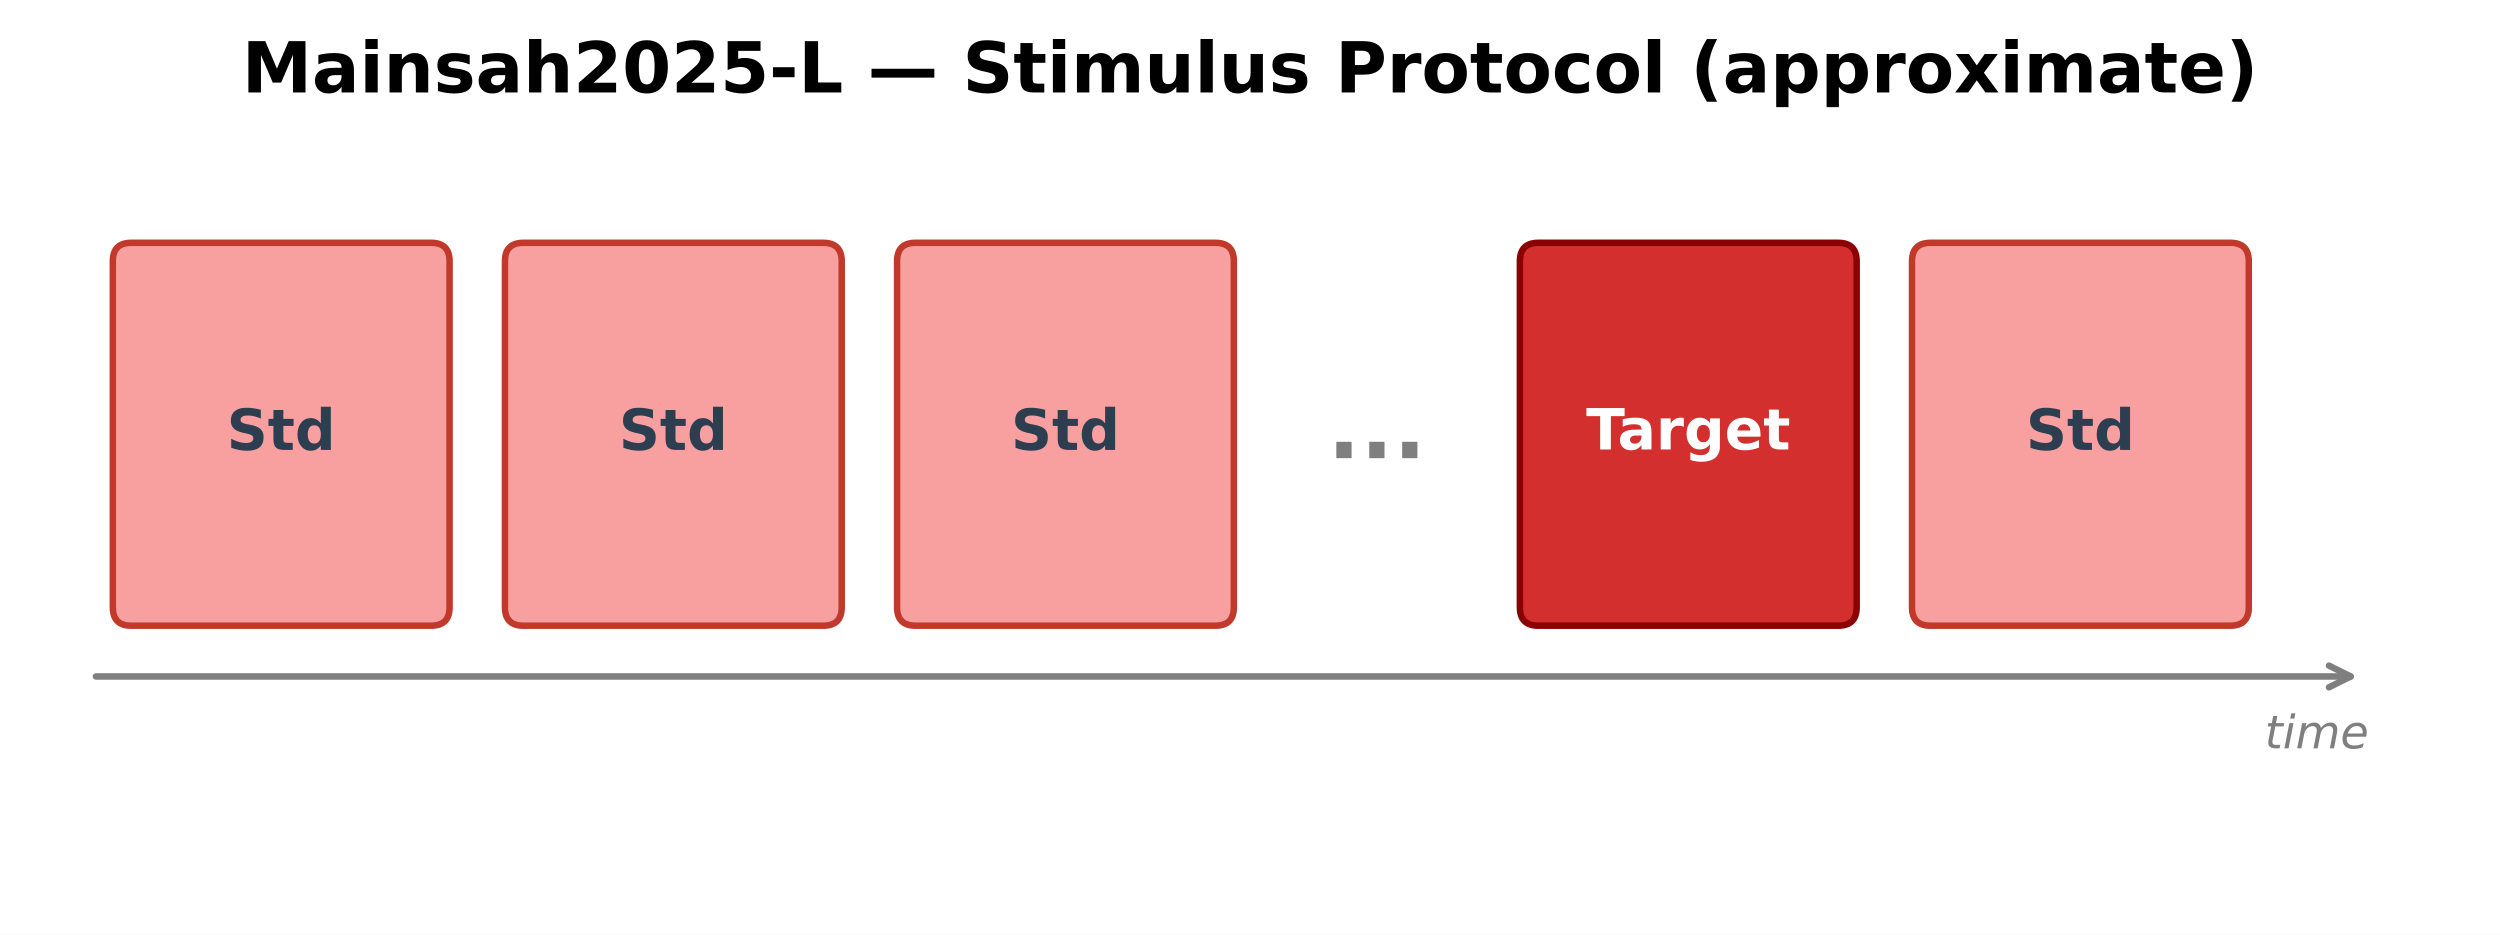
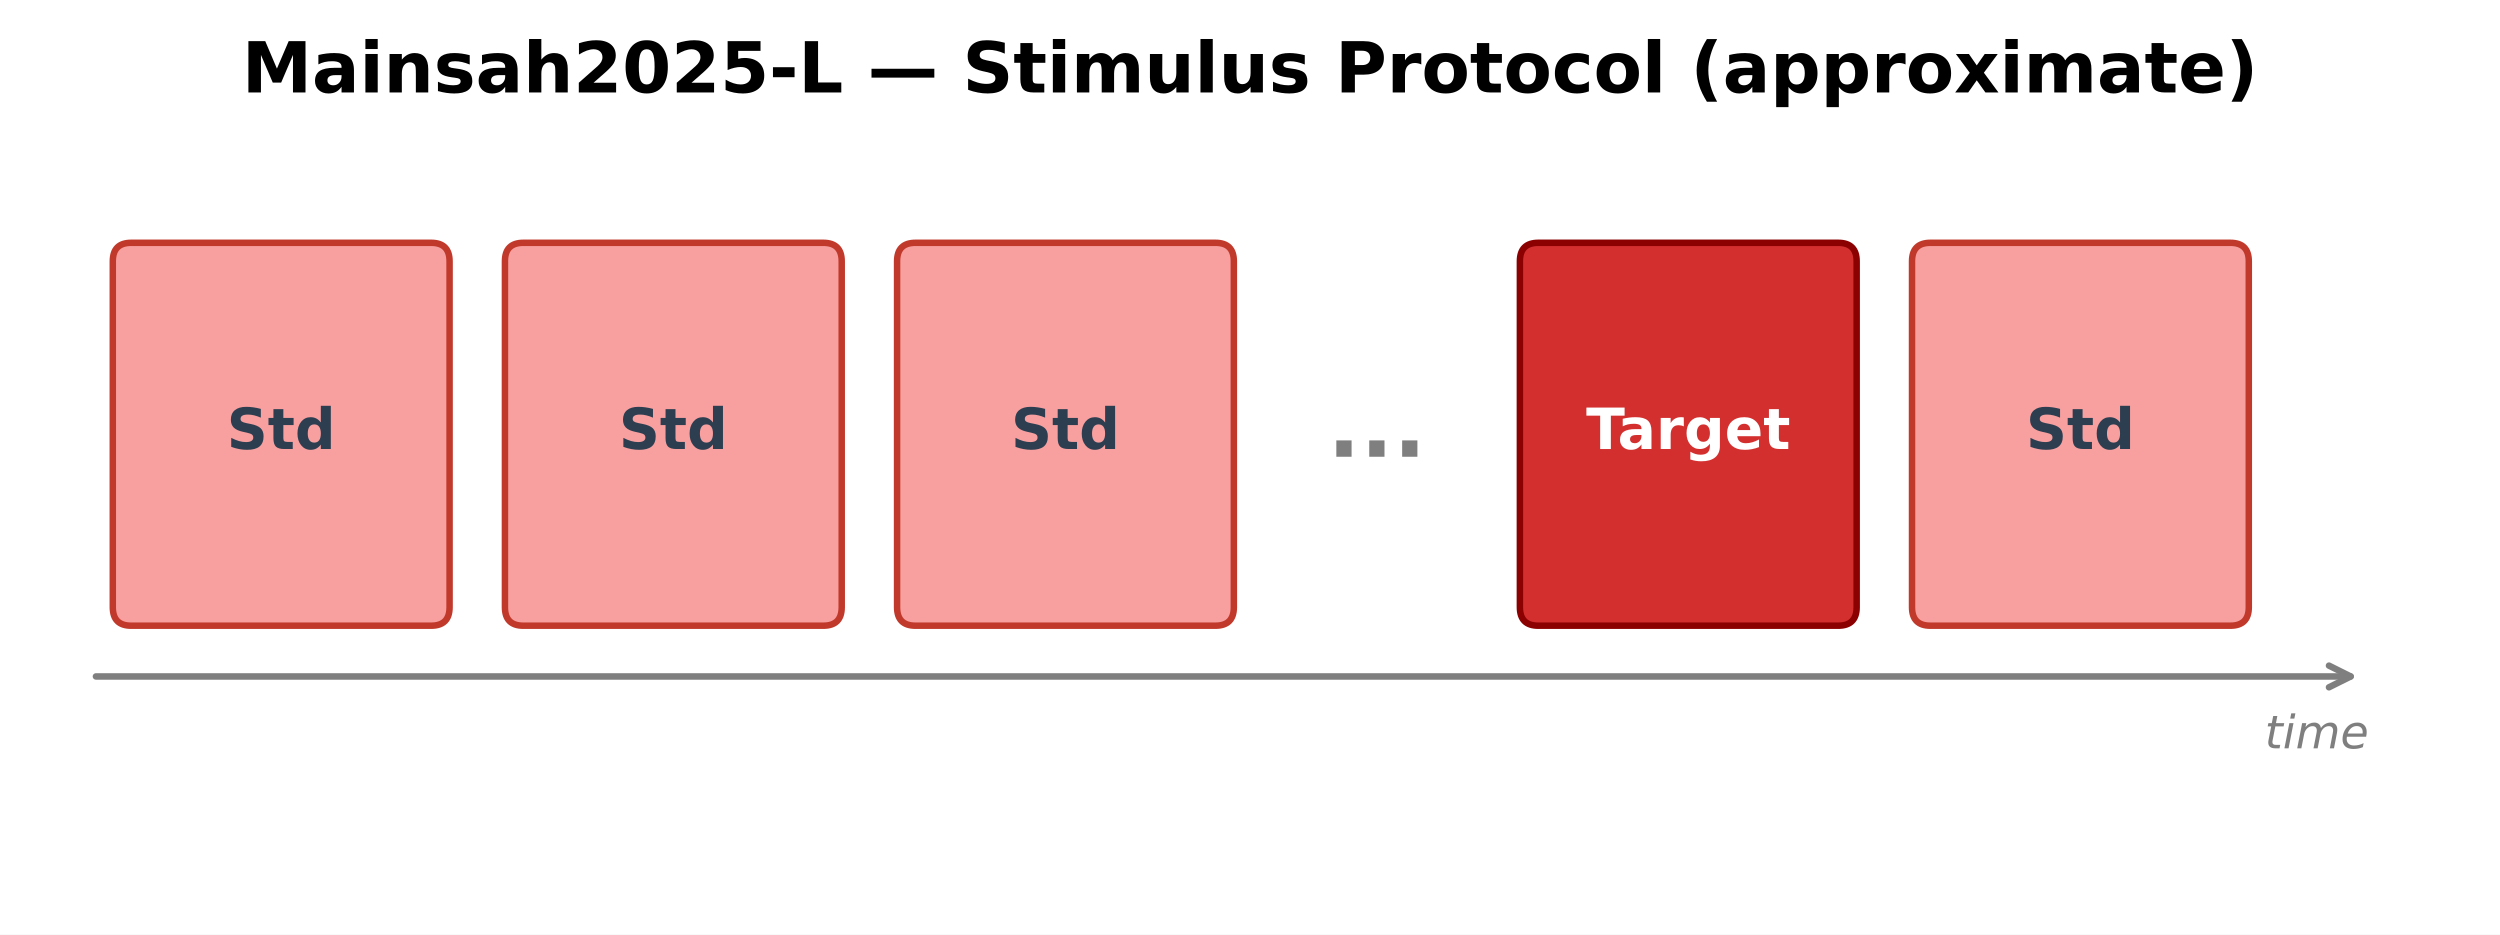
<svg xmlns="http://www.w3.org/2000/svg" xmlns:xlink="http://www.w3.org/1999/xlink" width="461.7pt" height="172.598pt" viewBox="0 0 461.7 172.598" version="1.1">
  <defs>
    <style type="text/css">*{stroke-linejoin: round; stroke-linecap: butt}</style>
  </defs>
  <g id="figure_1">
    <g id="patch_1">
      <path d="M 0 172.598  L 461.7 172.598  L 461.7 0  L 0 0  z " style="fill: #ffffff" />
    </g>
    <g id="axes_1">
      <g id="patch_2">
-         <path d="M 24.24 115.556  L 79.62 115.556  Q 83.028 115.556 83.028 112.148  L 83.028 48.248  Q 83.028 44.84 79.62 44.84  L 24.24 44.84  Q 20.832 44.84 20.832 48.248  L 20.832 112.148  Q 20.832 115.556 24.24 115.556  z " clip-path="url(#pb9b006c84f)" style="fill: #f8a0a0; stroke: #c0392b; stroke-width: 1.2" />
+         <path d="M 24.24 115.556  L 79.62 115.556  Q 83.028 115.556 83.028 112.148  L 83.028 48.248  Q 83.028 44.84 79.62 44.84  L 24.24 44.84  Q 20.832 44.84 20.832 48.248  L 20.832 112.148  Q 20.832 115.556 24.24 115.556  z " clip-path="url(#p454e7ceb77)" style="fill: #f8a0a0; stroke: #c0392b; stroke-width: 1.2" />
      </g>
      <g id="patch_3">
-         <path d="M 96.66 115.556  L 152.04 115.556  Q 155.448 115.556 155.448 112.148  L 155.448 48.248  Q 155.448 44.84 152.04 44.84  L 96.66 44.84  Q 93.252 44.84 93.252 48.248  L 93.252 112.148  Q 93.252 115.556 96.66 115.556  z " clip-path="url(#pb9b006c84f)" style="fill: #f8a0a0; stroke: #c0392b; stroke-width: 1.2" />
+         <path d="M 96.66 115.556  L 152.04 115.556  Q 155.448 115.556 155.448 112.148  L 155.448 48.248  Q 155.448 44.84 152.04 44.84  L 96.66 44.84  Q 93.252 44.84 93.252 48.248  L 93.252 112.148  Q 93.252 115.556 96.66 115.556  z " clip-path="url(#p454e7ceb77)" style="fill: #f8a0a0; stroke: #c0392b; stroke-width: 1.2" />
      </g>
      <g id="patch_4">
-         <path d="M 169.08 115.556  L 224.46 115.556  Q 227.868 115.556 227.868 112.148  L 227.868 48.248  Q 227.868 44.84 224.46 44.84  L 169.08 44.84  Q 165.672 44.84 165.672 48.248  L 165.672 112.148  Q 165.672 115.556 169.08 115.556  z " clip-path="url(#pb9b006c84f)" style="fill: #f8a0a0; stroke: #c0392b; stroke-width: 1.2" />
+         <path d="M 169.08 115.556  L 224.46 115.556  Q 227.868 115.556 227.868 112.148  L 227.868 48.248  Q 227.868 44.84 224.46 44.84  L 169.08 44.84  Q 165.672 44.84 165.672 48.248  L 165.672 112.148  Q 165.672 115.556 169.08 115.556  z " clip-path="url(#p454e7ceb77)" style="fill: #f8a0a0; stroke: #c0392b; stroke-width: 1.2" />
      </g>
      <g id="patch_5">
-         <path d="M 284.1 115.556  L 339.48 115.556  Q 342.888 115.556 342.888 112.148  L 342.888 48.248  Q 342.888 44.84 339.48 44.84  L 284.1 44.84  Q 280.692 44.84 280.692 48.248  L 280.692 112.148  Q 280.692 115.556 284.1 115.556  z " clip-path="url(#pb9b006c84f)" style="fill: #d32f2f; stroke: #8b0000; stroke-width: 1.2" />
+         <path d="M 284.1 115.556  L 339.48 115.556  Q 342.888 115.556 342.888 112.148  L 342.888 48.248  Q 342.888 44.84 339.48 44.84  L 284.1 44.84  Q 280.692 44.84 280.692 48.248  L 280.692 112.148  Q 280.692 115.556 284.1 115.556  z " clip-path="url(#p454e7ceb77)" style="fill: #d32f2f; stroke: #8b0000; stroke-width: 1.2" />
      </g>
      <g id="patch_6">
-         <path d="M 356.52 115.556  L 411.9 115.556  Q 415.308 115.556 415.308 112.148  L 415.308 48.248  Q 415.308 44.84 411.9 44.84  L 356.52 44.84  Q 353.112 44.84 353.112 48.248  L 353.112 112.148  Q 353.112 115.556 356.52 115.556  z " clip-path="url(#pb9b006c84f)" style="fill: #f8a0a0; stroke: #c0392b; stroke-width: 1.2" />
+         <path d="M 356.52 115.556  L 411.9 115.556  Q 415.308 115.556 415.308 112.148  L 415.308 48.248  Q 415.308 44.84 411.9 44.84  L 356.52 44.84  Q 353.112 44.84 353.112 48.248  L 353.112 112.148  Q 353.112 115.556 356.52 115.556  z " clip-path="url(#p454e7ceb77)" style="fill: #f8a0a0; stroke: #c0392b; stroke-width: 1.2" />
      </g>
      <g id="text_1">
-         <g clip-path="url(#pb9b006c84f)">
-           <g style="fill: #2c3e50" transform="translate(41.88199 83.09531) scale(0.105 -0.105)">
+         <g clip-path="url(#p454e7ceb77)">
+           <g style="fill: #2c3e50" transform="translate(41.88199 82.92592) scale(0.105 -0.105)">
            <defs>
-               <path id="DejaVuSans-Bold-53" d="M 3834 4519  L 3834 3531  Q 3450 3703 3084 3790  Q 2719 3878 2394 3878  Q 1963 3878 1756 3759  Q 1550 3641 1550 3391  Q 1550 3203 1689 3098  Q 1828 2994 2194 2919  L 2706 2816  Q 3484 2659 3812 2340  Q 4141 2022 4141 1434  Q 4141 663 3683 286  Q 3225 -91 2284 -91  Q 1841 -91 1394 -6  Q 947 78 500 244  L 500 1259  Q 947 1022 1364 901  Q 1781 781 2169 781  Q 2563 781 2772 912  Q 2981 1044 2981 1288  Q 2981 1506 2839 1625  Q 2697 1744 2272 1838  L 1806 1941  Q 1106 2091 782 2419  Q 459 2747 459 3303  Q 459 4000 909 4375  Q 1359 4750 2203 4750  Q 2588 4750 2994 4692  Q 3400 4634 3834 4519  z " transform="scale(0.015625)" />
-               <path id="DejaVuSans-Bold-74" d="M 1759 4494  L 1759 3500  L 2913 3500  L 2913 2700  L 1759 2700  L 1759 1216  Q 1759 972 1856 886  Q 1953 800 2241 800  L 2816 800  L 2816 0  L 1856 0  Q 1194 0 917 276  Q 641 553 641 1216  L 641 2700  L 84 2700  L 84 3500  L 641 3500  L 641 4494  L 1759 4494  z " transform="scale(0.015625)" />
-               <path id="DejaVuSans-Bold-64" d="M 2919 2988  L 2919 4863  L 4044 4863  L 4044 0  L 2919 0  L 2919 506  Q 2688 197 2409 53  Q 2131 -91 1766 -91  Q 1119 -91 703 423  Q 288 938 288 1747  Q 288 2556 703 3070  Q 1119 3584 1766 3584  Q 2128 3584 2408 3439  Q 2688 3294 2919 2988  z M 2181 722  Q 2541 722 2730 984  Q 2919 1247 2919 1747  Q 2919 2247 2730 2509  Q 2541 2772 2181 2772  Q 1825 2772 1636 2509  Q 1447 2247 1447 1747  Q 1447 1247 1636 984  Q 1825 722 2181 722  z " transform="scale(0.015625)" />
+               <path id="DejaVuSans-Bold-36" d="M 3834 4519  L 3834 3531  Q 3450 3703 3084 3790  Q 2719 3878 2394 3878  Q 1963 3878 1756 3759  Q 1550 3641 1550 3391  Q 1550 3203 1689 3098  Q 1828 2994 2194 2919  L 2706 2816  Q 3484 2659 3812 2340  Q 4141 2022 4141 1434  Q 4141 663 3683 286  Q 3225 -91 2284 -91  Q 1841 -91 1394 -6  Q 947 78 500 244  L 500 1259  Q 947 1022 1364 901  Q 1781 781 2169 781  Q 2563 781 2772 912  Q 2981 1044 2981 1288  Q 2981 1506 2839 1625  Q 2697 1744 2272 1838  L 1806 1941  Q 1106 2091 782 2419  Q 459 2747 459 3303  Q 459 4000 909 4375  Q 1359 4750 2203 4750  Q 2588 4750 2994 4692  Q 3400 4634 3834 4519  z " transform="scale(0.015625)" />
+               <path id="DejaVuSans-Bold-57" d="M 1759 4494  L 1759 3500  L 2913 3500  L 2913 2700  L 1759 2700  L 1759 1216  Q 1759 972 1856 886  Q 1953 800 2241 800  L 2816 800  L 2816 0  L 1856 0  Q 1194 0 917 276  Q 641 553 641 1216  L 641 2700  L 84 2700  L 84 3500  L 641 3500  L 641 4494  L 1759 4494  z " transform="scale(0.015625)" />
+               <path id="DejaVuSans-Bold-47" d="M 2919 2988  L 2919 4863  L 4044 4863  L 4044 0  L 2919 0  L 2919 506  Q 2688 197 2409 53  Q 2131 -91 1766 -91  Q 1119 -91 703 423  Q 288 938 288 1747  Q 288 2556 703 3070  Q 1119 3584 1766 3584  Q 2128 3584 2408 3439  Q 2688 3294 2919 2988  z M 2181 722  Q 2541 722 2730 984  Q 2919 1247 2919 1747  Q 2919 2247 2730 2509  Q 2541 2772 2181 2772  Q 1825 2772 1636 2509  Q 1447 2247 1447 1747  Q 1447 1247 1636 984  Q 1825 722 2181 722  z " transform="scale(0.015625)" />
            </defs>
-             <use xlink:href="#DejaVuSans-Bold-53" />
-             <use xlink:href="#DejaVuSans-Bold-74" transform="translate(72.02148 0)" />
-             <use xlink:href="#DejaVuSans-Bold-64" transform="translate(119.8242 0)" />
+             <use xlink:href="#DejaVuSans-Bold-36" />
+             <use xlink:href="#DejaVuSans-Bold-57" transform="translate(72.01562 0)" />
+             <use xlink:href="#DejaVuSans-Bold-47" transform="translate(119.8125 0)" />
          </g>
        </g>
      </g>
      <g id="text_2">
-         <g clip-path="url(#pb9b006c84f)">
-           <g style="fill: #2c3e50" transform="translate(114.302 83.09531) scale(0.105 -0.105)">
-             <use xlink:href="#DejaVuSans-Bold-53" />
-             <use xlink:href="#DejaVuSans-Bold-74" transform="translate(72.02148 0)" />
-             <use xlink:href="#DejaVuSans-Bold-64" transform="translate(119.8242 0)" />
+         <g clip-path="url(#p454e7ceb77)">
+           <g style="fill: #2c3e50" transform="translate(114.302 82.92592) scale(0.105 -0.105)">
+             <use xlink:href="#DejaVuSans-Bold-36" />
+             <use xlink:href="#DejaVuSans-Bold-57" transform="translate(72.01562 0)" />
+             <use xlink:href="#DejaVuSans-Bold-47" transform="translate(119.8125 0)" />
          </g>
        </g>
      </g>
      <g id="text_3">
-         <g clip-path="url(#pb9b006c84f)">
-           <g style="fill: #2c3e50" transform="translate(186.722 83.09531) scale(0.105 -0.105)">
-             <use xlink:href="#DejaVuSans-Bold-53" />
-             <use xlink:href="#DejaVuSans-Bold-74" transform="translate(72.02148 0)" />
-             <use xlink:href="#DejaVuSans-Bold-64" transform="translate(119.8242 0)" />
+         <g clip-path="url(#p454e7ceb77)">
+           <g style="fill: #2c3e50" transform="translate(186.722 82.92592) scale(0.105 -0.105)">
+             <use xlink:href="#DejaVuSans-Bold-36" />
+             <use xlink:href="#DejaVuSans-Bold-57" transform="translate(72.01562 0)" />
+             <use xlink:href="#DejaVuSans-Bold-47" transform="translate(119.8125 0)" />
          </g>
        </g>
      </g>
      <g id="text_4">
-         <g style="fill: #7f7f7f" transform="translate(245.1637 84.61297) scale(0.16 -0.16)">
+         <g style="fill: #7f7f7f" transform="translate(245.1637 84.35422) scale(0.16 -0.16)">
          <defs>
-             <path id="DejaVuSans-Bold-2e" d="M 653 1209  L 1778 1209  L 1778 0  L 653 0  L 653 1209  z " transform="scale(0.015625)" />
+             <path id="DejaVuSans-Bold-11" d="M 653 1209  L 1778 1209  L 1778 0  L 653 0  L 653 1209  z " transform="scale(0.015625)" />
          </defs>
-           <use xlink:href="#DejaVuSans-Bold-2e" />
-           <use xlink:href="#DejaVuSans-Bold-2e" transform="translate(37.98828 0)" />
-           <use xlink:href="#DejaVuSans-Bold-2e" transform="translate(75.97656 0)" />
+           <use xlink:href="#DejaVuSans-Bold-11" />
+           <use xlink:href="#DejaVuSans-Bold-11" transform="translate(37.98438 0)" />
+           <use xlink:href="#DejaVuSans-Bold-11" transform="translate(75.96875 0)" />
        </g>
      </g>
      <g id="text_5">
-         <g clip-path="url(#pb9b006c84f)">
-           <g style="fill: #ffffff" transform="translate(292.9245 83.01328) scale(0.105 -0.105)">
+         <g clip-path="url(#p454e7ceb77)">
+           <g style="fill: #ffffff" transform="translate(292.9253 82.92551) scale(0.105 -0.105)">
            <defs>
-               <path id="DejaVuSans-Bold-54" d="M 31 4666  L 4331 4666  L 4331 3756  L 2784 3756  L 2784 0  L 1581 0  L 1581 3756  L 31 3756  L 31 4666  z " transform="scale(0.015625)" />
-               <path id="DejaVuSans-Bold-61" d="M 2106 1575  Q 1756 1575 1579 1456  Q 1403 1338 1403 1106  Q 1403 894 1545 773  Q 1688 653 1941 653  Q 2256 653 2472 879  Q 2688 1106 2688 1447  L 2688 1575  L 2106 1575  z M 3816 1997  L 3816 0  L 2688 0  L 2688 519  Q 2463 200 2181 54  Q 1900 -91 1497 -91  Q 953 -91 614 226  Q 275 544 275 1050  Q 275 1666 698 1953  Q 1122 2241 2028 2241  L 2688 2241  L 2688 2328  Q 2688 2594 2478 2717  Q 2269 2841 1825 2841  Q 1466 2841 1156 2769  Q 847 2697 581 2553  L 581 3406  Q 941 3494 1303 3539  Q 1666 3584 2028 3584  Q 2975 3584 3395 3211  Q 3816 2838 3816 1997  z " transform="scale(0.015625)" />
-               <path id="DejaVuSans-Bold-72" d="M 3138 2547  Q 2991 2616 2845 2648  Q 2700 2681 2553 2681  Q 2122 2681 1889 2404  Q 1656 2128 1656 1613  L 1656 0  L 538 0  L 538 3500  L 1656 3500  L 1656 2925  Q 1872 3269 2151 3426  Q 2431 3584 2822 3584  Q 2878 3584 2943 3579  Q 3009 3575 3134 3559  L 3138 2547  z " transform="scale(0.015625)" />
-               <path id="DejaVuSans-Bold-67" d="M 2919 594  Q 2688 288 2409 144  Q 2131 0 1766 0  Q 1125 0 706 504  Q 288 1009 288 1791  Q 288 2575 706 3076  Q 1125 3578 1766 3578  Q 2131 3578 2409 3434  Q 2688 3291 2919 2981  L 2919 3500  L 4044 3500  L 4044 353  Q 4044 -491 3511 -936  Q 2978 -1381 1966 -1381  Q 1638 -1381 1331 -1331  Q 1025 -1281 716 -1178  L 716 -306  Q 1009 -475 1290 -558  Q 1572 -641 1856 -641  Q 2406 -641 2662 -400  Q 2919 -159 2919 353  L 2919 594  z M 2181 2772  Q 1834 2772 1640 2515  Q 1447 2259 1447 1791  Q 1447 1309 1634 1061  Q 1822 813 2181 813  Q 2531 813 2725 1069  Q 2919 1325 2919 1791  Q 2919 2259 2725 2515  Q 2531 2772 2181 2772  z " transform="scale(0.015625)" />
-               <path id="DejaVuSans-Bold-65" d="M 4031 1759  L 4031 1441  L 1416 1441  Q 1456 1047 1700 850  Q 1944 653 2381 653  Q 2734 653 3104 758  Q 3475 863 3866 1075  L 3866 213  Q 3469 63 3072 -14  Q 2675 -91 2278 -91  Q 1328 -91 801 392  Q 275 875 275 1747  Q 275 2603 792 3093  Q 1309 3584 2216 3584  Q 3041 3584 3536 3087  Q 4031 2591 4031 1759  z M 2881 2131  Q 2881 2450 2695 2645  Q 2509 2841 2209 2841  Q 1884 2841 1681 2658  Q 1478 2475 1428 2131  L 2881 2131  z " transform="scale(0.015625)" />
+               <path id="DejaVuSans-Bold-37" d="M 31 4666  L 4331 4666  L 4331 3756  L 2784 3756  L 2784 0  L 1581 0  L 1581 3756  L 31 3756  L 31 4666  z " transform="scale(0.015625)" />
+               <path id="DejaVuSans-Bold-44" d="M 2106 1575  Q 1756 1575 1579 1456  Q 1403 1338 1403 1106  Q 1403 894 1545 773  Q 1688 653 1941 653  Q 2256 653 2472 879  Q 2688 1106 2688 1447  L 2688 1575  L 2106 1575  z M 3816 1997  L 3816 0  L 2688 0  L 2688 519  Q 2463 200 2181 54  Q 1900 -91 1497 -91  Q 953 -91 614 226  Q 275 544 275 1050  Q 275 1666 698 1953  Q 1122 2241 2028 2241  L 2688 2241  L 2688 2328  Q 2688 2594 2478 2717  Q 2269 2841 1825 2841  Q 1466 2841 1156 2769  Q 847 2697 581 2553  L 581 3406  Q 941 3494 1303 3539  Q 1666 3584 2028 3584  Q 2975 3584 3395 3211  Q 3816 2838 3816 1997  z " transform="scale(0.015625)" />
+               <path id="DejaVuSans-Bold-55" d="M 3138 2547  Q 2991 2616 2845 2648  Q 2700 2681 2553 2681  Q 2122 2681 1889 2404  Q 1656 2128 1656 1613  L 1656 0  L 538 0  L 538 3500  L 1656 3500  L 1656 2925  Q 1872 3269 2151 3426  Q 2431 3584 2822 3584  Q 2878 3584 2943 3579  Q 3009 3575 3134 3559  L 3138 2547  z " transform="scale(0.015625)" />
+               <path id="DejaVuSans-Bold-4a" d="M 2919 594  Q 2688 288 2409 144  Q 2131 0 1766 0  Q 1125 0 706 504  Q 288 1009 288 1791  Q 288 2575 706 3076  Q 1125 3578 1766 3578  Q 2131 3578 2409 3434  Q 2688 3291 2919 2981  L 2919 3500  L 4044 3500  L 4044 353  Q 4044 -491 3511 -936  Q 2978 -1381 1966 -1381  Q 1638 -1381 1331 -1331  Q 1025 -1281 716 -1178  L 716 -306  Q 1009 -475 1290 -558  Q 1572 -641 1856 -641  Q 2406 -641 2662 -400  Q 2919 -159 2919 353  L 2919 594  z M 2181 2772  Q 1834 2772 1640 2515  Q 1447 2259 1447 1791  Q 1447 1309 1634 1061  Q 1822 813 2181 813  Q 2531 813 2725 1069  Q 2919 1325 2919 1791  Q 2919 2259 2725 2515  Q 2531 2772 2181 2772  z " transform="scale(0.015625)" />
+               <path id="DejaVuSans-Bold-48" d="M 4031 1759  L 4031 1441  L 1416 1441  Q 1456 1047 1700 850  Q 1944 653 2381 653  Q 2734 653 3104 758  Q 3475 863 3866 1075  L 3866 213  Q 3469 63 3072 -14  Q 2675 -91 2278 -91  Q 1328 -91 801 392  Q 275 875 275 1747  Q 275 2603 792 3093  Q 1309 3584 2216 3584  Q 3041 3584 3536 3087  Q 4031 2591 4031 1759  z M 2881 2131  Q 2881 2450 2695 2645  Q 2509 2841 2209 2841  Q 1884 2841 1681 2658  Q 1478 2475 1428 2131  L 2881 2131  z " transform="scale(0.015625)" />
            </defs>
-             <use xlink:href="#DejaVuSans-Bold-54" />
-             <use xlink:href="#DejaVuSans-Bold-61" transform="translate(55.33789 0)" />
-             <use xlink:href="#DejaVuSans-Bold-72" transform="translate(122.8184 0)" />
-             <use xlink:href="#DejaVuSans-Bold-67" transform="translate(172.1348 0)" />
-             <use xlink:href="#DejaVuSans-Bold-65" transform="translate(243.7168 0)" />
-             <use xlink:href="#DejaVuSans-Bold-74" transform="translate(311.5391 0)" />
+             <use xlink:href="#DejaVuSans-Bold-37" />
+             <use xlink:href="#DejaVuSans-Bold-44" transform="translate(55.32812 0)" />
+             <use xlink:href="#DejaVuSans-Bold-55" transform="translate(122.8125 0)" />
+             <use xlink:href="#DejaVuSans-Bold-4a" transform="translate(172.125 0)" />
+             <use xlink:href="#DejaVuSans-Bold-48" transform="translate(243.7031 0)" />
+             <use xlink:href="#DejaVuSans-Bold-57" transform="translate(311.5312 0)" />
          </g>
        </g>
      </g>
      <g id="text_6">
-         <g clip-path="url(#pb9b006c84f)">
-           <g style="fill: #2c3e50" transform="translate(374.162 83.09531) scale(0.105 -0.105)">
-             <use xlink:href="#DejaVuSans-Bold-53" />
-             <use xlink:href="#DejaVuSans-Bold-74" transform="translate(72.02148 0)" />
-             <use xlink:href="#DejaVuSans-Bold-64" transform="translate(119.8242 0)" />
+         <g clip-path="url(#p454e7ceb77)">
+           <g style="fill: #2c3e50" transform="translate(374.162 82.92592) scale(0.105 -0.105)">
+             <use xlink:href="#DejaVuSans-Bold-36" />
+             <use xlink:href="#DejaVuSans-Bold-57" transform="translate(72.01562 0)" />
+             <use xlink:href="#DejaVuSans-Bold-47" transform="translate(119.8125 0)" />
          </g>
        </g>
      </g>
      <g id="patch_7">
        <path d="M 17.718 124.928  Q 226.588 124.928 434.117 124.928  " style="fill: none; stroke: #7f7f7f; stroke-width: 1.2; stroke-linecap: round" />
        <path d="M 430.117 122.928  L 434.117 124.928  L 430.117 126.928  " style="fill: none; stroke: #7f7f7f; stroke-width: 1.2; stroke-linecap: round" />
      </g>
      <g id="text_7">
        <g style="fill: #7f7f7f" transform="translate(418.2566 138.2026) scale(0.085 -0.085)">
          <defs>
-             <path id="DejaVuSans-Oblique-74" d="M 2706 3500  L 2619 3053  L 1472 3053  L 1100 1153  Q 1081 1047 1072 975  Q 1063 903 1063 863  Q 1063 663 1183 572  Q 1303 481 1569 481  L 2150 481  L 2053 0  L 1503 0  Q 991 0 739 200  Q 488 400 488 806  Q 488 878 497 964  Q 506 1050 525 1153  L 897 3053  L 409 3053  L 500 3500  L 978 3500  L 1172 4494  L 1747 4494  L 1556 3500  L 2706 3500  z " transform="scale(0.015625)" />
-             <path id="DejaVuSans-Oblique-69" d="M 1172 4863  L 1747 4863  L 1606 4134  L 1031 4134  L 1172 4863  z M 909 3500  L 1484 3500  L 800 0  L 225 0  L 909 3500  z " transform="scale(0.015625)" />
-             <path id="DejaVuSans-Oblique-6d" d="M 5747 2113  L 5338 0  L 4763 0  L 5166 2094  Q 5191 2228 5203 2325  Q 5216 2422 5216 2491  Q 5216 2772 5059 2928  Q 4903 3084 4622 3084  Q 4203 3084 3875 2770  Q 3547 2456 3450 1953  L 3066 0  L 2491 0  L 2900 2094  Q 2925 2209 2937 2307  Q 2950 2406 2950 2484  Q 2950 2769 2794 2926  Q 2638 3084 2363 3084  Q 1938 3084 1609 2770  Q 1281 2456 1184 1953  L 800 0  L 225 0  L 909 3500  L 1484 3500  L 1375 2956  Q 1609 3263 1923 3423  Q 2238 3584 2597 3584  Q 2978 3584 3223 3384  Q 3469 3184 3519 2828  Q 3781 3197 4126 3390  Q 4472 3584 4856 3584  Q 5306 3584 5551 3325  Q 5797 3066 5797 2591  Q 5797 2488 5784 2364  Q 5772 2241 5747 2113  z " transform="scale(0.015625)" />
-             <path id="DejaVuSans-Oblique-65" d="M 3078 2063  Q 3088 2113 3092 2166  Q 3097 2219 3097 2272  Q 3097 2653 2873 2875  Q 2650 3097 2266 3097  Q 1838 3097 1509 2826  Q 1181 2556 1013 2059  L 3078 2063  z M 3578 1613  L 903 1613  Q 884 1494 878 1425  Q 872 1356 872 1306  Q 872 872 1139 634  Q 1406 397 1894 397  Q 2269 397 2603 481  Q 2938 566 3225 728  L 3116 159  Q 2806 34 2476 -28  Q 2147 -91 1806 -91  Q 1078 -91 686 257  Q 294 606 294 1247  Q 294 1794 489 2264  Q 684 2734 1063 3103  Q 1306 3334 1642 3459  Q 1978 3584 2356 3584  Q 2950 3584 3301 3228  Q 3653 2872 3653 2272  Q 3653 2128 3634 1964  Q 3616 1800 3578 1613  z " transform="scale(0.015625)" />
+             <path id="DejaVuSans-Oblique-57" d="M 2706 3500  L 2619 3053  L 1472 3053  L 1100 1153  Q 1081 1047 1072 975  Q 1063 903 1063 863  Q 1063 663 1183 572  Q 1303 481 1569 481  L 2150 481  L 2053 0  L 1503 0  Q 991 0 739 200  Q 488 400 488 806  Q 488 878 497 964  Q 506 1050 525 1153  L 897 3053  L 409 3053  L 500 3500  L 978 3500  L 1172 4494  L 1747 4494  L 1556 3500  L 2706 3500  z " transform="scale(0.015625)" />
+             <path id="DejaVuSans-Oblique-4c" d="M 1172 4863  L 1747 4863  L 1606 4134  L 1031 4134  L 1172 4863  z M 909 3500  L 1484 3500  L 800 0  L 225 0  L 909 3500  z " transform="scale(0.015625)" />
+             <path id="DejaVuSans-Oblique-50" d="M 5747 2113  L 5338 0  L 4763 0  L 5166 2094  Q 5191 2228 5203 2325  Q 5216 2422 5216 2491  Q 5216 2772 5059 2928  Q 4903 3084 4622 3084  Q 4203 3084 3875 2770  Q 3547 2456 3450 1953  L 3066 0  L 2491 0  L 2900 2094  Q 2925 2209 2937 2307  Q 2950 2406 2950 2484  Q 2950 2769 2794 2926  Q 2638 3084 2363 3084  Q 1938 3084 1609 2770  Q 1281 2456 1184 1953  L 800 0  L 225 0  L 909 3500  L 1484 3500  L 1375 2956  Q 1609 3263 1923 3423  Q 2238 3584 2597 3584  Q 2978 3584 3223 3384  Q 3469 3184 3519 2828  Q 3781 3197 4126 3390  Q 4472 3584 4856 3584  Q 5306 3584 5551 3325  Q 5797 3066 5797 2591  Q 5797 2488 5784 2364  Q 5772 2241 5747 2113  z " transform="scale(0.015625)" />
+             <path id="DejaVuSans-Oblique-48" d="M 3078 2063  Q 3088 2113 3092 2166  Q 3097 2219 3097 2272  Q 3097 2653 2873 2875  Q 2650 3097 2266 3097  Q 1838 3097 1509 2826  Q 1181 2556 1013 2059  L 3078 2063  z M 3578 1613  L 903 1613  Q 884 1494 878 1425  Q 872 1356 872 1306  Q 872 872 1139 634  Q 1406 397 1894 397  Q 2269 397 2603 481  Q 2938 566 3225 728  L 3116 159  Q 2806 34 2476 -28  Q 2147 -91 1806 -91  Q 1078 -91 686 257  Q 294 606 294 1247  Q 294 1794 489 2264  Q 684 2734 1063 3103  Q 1306 3334 1642 3459  Q 1978 3584 2356 3584  Q 2950 3584 3301 3228  Q 3653 2872 3653 2272  Q 3653 2128 3634 1964  Q 3616 1800 3578 1613  z " transform="scale(0.015625)" />
          </defs>
-           <use xlink:href="#DejaVuSans-Oblique-74" />
-           <use xlink:href="#DejaVuSans-Oblique-69" transform="translate(39.20898 0)" />
-           <use xlink:href="#DejaVuSans-Oblique-6d" transform="translate(66.99219 0)" />
-           <use xlink:href="#DejaVuSans-Oblique-65" transform="translate(164.4043 0)" />
+           <use xlink:href="#DejaVuSans-Oblique-57" />
+           <use xlink:href="#DejaVuSans-Oblique-4c" transform="translate(39.20312 0)" />
+           <use xlink:href="#DejaVuSans-Oblique-50" transform="translate(66.98438 0)" />
+           <use xlink:href="#DejaVuSans-Oblique-48" transform="translate(164.3906 0)" />
        </g>
      </g>
      <g id="text_8">
        <g transform="translate(44.68086 17.07797) scale(0.13 -0.13)">
          <defs>
-             <path id="DejaVuSans-Bold-4d" d="M 588 4666  L 2119 4666  L 3181 2169  L 4250 4666  L 5778 4666  L 5778 0  L 4641 0  L 4641 3413  L 3566 897  L 2803 897  L 1728 3413  L 1728 0  L 588 0  L 588 4666  z " transform="scale(0.015625)" />
-             <path id="DejaVuSans-Bold-69" d="M 538 3500  L 1656 3500  L 1656 0  L 538 0  L 538 3500  z M 538 4863  L 1656 4863  L 1656 3950  L 538 3950  L 538 4863  z " transform="scale(0.015625)" />
-             <path id="DejaVuSans-Bold-6e" d="M 4056 2131  L 4056 0  L 2931 0  L 2931 347  L 2931 1631  Q 2931 2084 2911 2256  Q 2891 2428 2841 2509  Q 2775 2619 2662 2680  Q 2550 2741 2406 2741  Q 2056 2741 1856 2470  Q 1656 2200 1656 1722  L 1656 0  L 538 0  L 538 3500  L 1656 3500  L 1656 2988  Q 1909 3294 2193 3439  Q 2478 3584 2822 3584  Q 3428 3584 3742 3212  Q 4056 2841 4056 2131  z " transform="scale(0.015625)" />
-             <path id="DejaVuSans-Bold-73" d="M 3272 3391  L 3272 2541  Q 2913 2691 2578 2766  Q 2244 2841 1947 2841  Q 1628 2841 1473 2761  Q 1319 2681 1319 2516  Q 1319 2381 1436 2309  Q 1553 2238 1856 2203  L 2053 2175  Q 2913 2066 3209 1816  Q 3506 1566 3506 1031  Q 3506 472 3093 190  Q 2681 -91 1863 -91  Q 1516 -91 1145 -36  Q 775 19 384 128  L 384 978  Q 719 816 1070 734  Q 1422 653 1784 653  Q 2113 653 2278 743  Q 2444 834 2444 1013  Q 2444 1163 2330 1236  Q 2216 1309 1875 1350  L 1678 1375  Q 931 1469 631 1722  Q 331 1975 331 2491  Q 331 3047 712 3315  Q 1094 3584 1881 3584  Q 2191 3584 2531 3537  Q 2872 3491 3272 3391  z " transform="scale(0.015625)" />
-             <path id="DejaVuSans-Bold-68" d="M 4056 2131  L 4056 0  L 2931 0  L 2931 347  L 2931 1625  Q 2931 2084 2911 2256  Q 2891 2428 2841 2509  Q 2775 2619 2662 2680  Q 2550 2741 2406 2741  Q 2056 2741 1856 2470  Q 1656 2200 1656 1722  L 1656 0  L 538 0  L 538 4863  L 1656 4863  L 1656 2988  Q 1909 3294 2193 3439  Q 2478 3584 2822 3584  Q 3428 3584 3742 3212  Q 4056 2841 4056 2131  z " transform="scale(0.015625)" />
-             <path id="DejaVuSans-Bold-32" d="M 1844 884  L 3897 884  L 3897 0  L 506 0  L 506 884  L 2209 2388  Q 2438 2594 2547 2791  Q 2656 2988 2656 3200  Q 2656 3528 2436 3728  Q 2216 3928 1850 3928  Q 1569 3928 1234 3808  Q 900 3688 519 3450  L 519 4475  Q 925 4609 1322 4679  Q 1719 4750 2100 4750  Q 2938 4750 3402 4381  Q 3866 4013 3866 3353  Q 3866 2972 3669 2642  Q 3472 2313 2841 1759  L 1844 884  z " transform="scale(0.015625)" />
-             <path id="DejaVuSans-Bold-30" d="M 2944 2338  Q 2944 3213 2780 3570  Q 2616 3928 2228 3928  Q 1841 3928 1675 3570  Q 1509 3213 1509 2338  Q 1509 1453 1675 1090  Q 1841 728 2228 728  Q 2613 728 2778 1090  Q 2944 1453 2944 2338  z M 4147 2328  Q 4147 1169 3647 539  Q 3147 -91 2228 -91  Q 1306 -91 806 539  Q 306 1169 306 2328  Q 306 3491 806 4120  Q 1306 4750 2228 4750  Q 3147 4750 3647 4120  Q 4147 3491 4147 2328  z " transform="scale(0.015625)" />
-             <path id="DejaVuSans-Bold-35" d="M 678 4666  L 3669 4666  L 3669 3781  L 1638 3781  L 1638 3059  Q 1775 3097 1914 3117  Q 2053 3138 2203 3138  Q 3056 3138 3531 2711  Q 4006 2284 4006 1522  Q 4006 766 3489 337  Q 2972 -91 2053 -91  Q 1656 -91 1267 -14  Q 878 63 494 219  L 494 1166  Q 875 947 1217 837  Q 1559 728 1863 728  Q 2300 728 2551 942  Q 2803 1156 2803 1522  Q 2803 1891 2551 2103  Q 2300 2316 1863 2316  Q 1603 2316 1309 2248  Q 1016 2181 678 2041  L 678 4666  z " transform="scale(0.015625)" />
-             <path id="DejaVuSans-Bold-2d" d="M 347 2297  L 2309 2297  L 2309 1388  L 347 1388  L 347 2297  z " transform="scale(0.015625)" />
-             <path id="DejaVuSans-Bold-4c" d="M 588 4666  L 1791 4666  L 1791 909  L 3903 909  L 3903 0  L 588 0  L 588 4666  z " transform="scale(0.015625)" />
-             <path id="DejaVuSans-Bold-20" transform="scale(0.015625)" />
-             <path id="DejaVuSans-Bold-2014" d="M 344 2156  L 6056 2156  L 6056 1350  L 344 1350  L 344 2156  z " transform="scale(0.015625)" />
-             <path id="DejaVuSans-Bold-6d" d="M 3781 2919  Q 3994 3244 4286 3414  Q 4578 3584 4928 3584  Q 5531 3584 5847 3212  Q 6163 2841 6163 2131  L 6163 0  L 5038 0  L 5038 1825  Q 5041 1866 5042 1909  Q 5044 1953 5044 2034  Q 5044 2406 4934 2573  Q 4825 2741 4581 2741  Q 4263 2741 4089 2478  Q 3916 2216 3909 1719  L 3909 0  L 2784 0  L 2784 1825  Q 2784 2406 2684 2573  Q 2584 2741 2328 2741  Q 2006 2741 1831 2477  Q 1656 2213 1656 1722  L 1656 0  L 531 0  L 531 3500  L 1656 3500  L 1656 2988  Q 1863 3284 2130 3434  Q 2397 3584 2719 3584  Q 3081 3584 3359 3409  Q 3638 3234 3781 2919  z " transform="scale(0.015625)" />
-             <path id="DejaVuSans-Bold-75" d="M 500 1363  L 500 3500  L 1625 3500  L 1625 3150  Q 1625 2866 1622 2436  Q 1619 2006 1619 1863  Q 1619 1441 1641 1255  Q 1663 1069 1716 984  Q 1784 875 1895 815  Q 2006 756 2150 756  Q 2500 756 2700 1025  Q 2900 1294 2900 1772  L 2900 3500  L 4019 3500  L 4019 0  L 2900 0  L 2900 506  Q 2647 200 2364 54  Q 2081 -91 1741 -91  Q 1134 -91 817 281  Q 500 653 500 1363  z " transform="scale(0.015625)" />
-             <path id="DejaVuSans-Bold-6c" d="M 538 4863  L 1656 4863  L 1656 0  L 538 0  L 538 4863  z " transform="scale(0.015625)" />
-             <path id="DejaVuSans-Bold-50" d="M 588 4666  L 2584 4666  Q 3475 4666 3951 4270  Q 4428 3875 4428 3144  Q 4428 2409 3951 2014  Q 3475 1619 2584 1619  L 1791 1619  L 1791 0  L 588 0  L 588 4666  z M 1791 3794  L 1791 2491  L 2456 2491  Q 2806 2491 2997 2661  Q 3188 2831 3188 3144  Q 3188 3456 2997 3625  Q 2806 3794 2456 3794  L 1791 3794  z " transform="scale(0.015625)" />
-             <path id="DejaVuSans-Bold-6f" d="M 2203 2784  Q 1831 2784 1636 2517  Q 1441 2250 1441 1747  Q 1441 1244 1636 976  Q 1831 709 2203 709  Q 2569 709 2762 976  Q 2956 1244 2956 1747  Q 2956 2250 2762 2517  Q 2569 2784 2203 2784  z M 2203 3584  Q 3106 3584 3614 3096  Q 4122 2609 4122 1747  Q 4122 884 3614 396  Q 3106 -91 2203 -91  Q 1297 -91 786 396  Q 275 884 275 1747  Q 275 2609 786 3096  Q 1297 3584 2203 3584  z " transform="scale(0.015625)" />
-             <path id="DejaVuSans-Bold-63" d="M 3366 3391  L 3366 2478  Q 3138 2634 2908 2709  Q 2678 2784 2431 2784  Q 1963 2784 1702 2511  Q 1441 2238 1441 1747  Q 1441 1256 1702 982  Q 1963 709 2431 709  Q 2694 709 2930 787  Q 3166 866 3366 1019  L 3366 103  Q 3103 6 2833 -42  Q 2563 -91 2291 -91  Q 1344 -91 809 395  Q 275 881 275 1747  Q 275 2613 809 3098  Q 1344 3584 2291 3584  Q 2566 3584 2833 3536  Q 3100 3488 3366 3391  z " transform="scale(0.015625)" />
-             <path id="DejaVuSans-Bold-28" d="M 2413 -844  L 1484 -844  Q 1006 -72 778 623  Q 550 1319 550 2003  Q 550 2688 779 3389  Q 1009 4091 1484 4856  L 2413 4856  Q 2013 4116 1813 3408  Q 1613 2700 1613 2009  Q 1613 1319 1811 609  Q 2009 -100 2413 -844  z " transform="scale(0.015625)" />
-             <path id="DejaVuSans-Bold-70" d="M 1656 506  L 1656 -1331  L 538 -1331  L 538 3500  L 1656 3500  L 1656 2988  Q 1888 3294 2169 3439  Q 2450 3584 2816 3584  Q 3463 3584 3878 3070  Q 4294 2556 4294 1747  Q 4294 938 3878 423  Q 3463 -91 2816 -91  Q 2450 -91 2169 54  Q 1888 200 1656 506  z M 2400 2772  Q 2041 2772 1848 2508  Q 1656 2244 1656 1747  Q 1656 1250 1848 986  Q 2041 722 2400 722  Q 2759 722 2948 984  Q 3138 1247 3138 1747  Q 3138 2247 2948 2509  Q 2759 2772 2400 2772  z " transform="scale(0.015625)" />
-             <path id="DejaVuSans-Bold-78" d="M 1422 1791  L 159 3500  L 1344 3500  L 2059 2463  L 2784 3500  L 3969 3500  L 2706 1797  L 4031 0  L 2847 0  L 2059 1106  L 1281 0  L 97 0  L 1422 1791  z " transform="scale(0.015625)" />
-             <path id="DejaVuSans-Bold-29" d="M 513 -844  Q 913 -100 1113 609  Q 1313 1319 1313 2009  Q 1313 2700 1113 3408  Q 913 4116 513 4856  L 1441 4856  Q 1916 4091 2145 3389  Q 2375 2688 2375 2003  Q 2375 1319 2147 623  Q 1919 -72 1441 -844  L 513 -844  z " transform="scale(0.015625)" />
+             <path id="DejaVuSans-Bold-30" d="M 588 4666  L 2119 4666  L 3181 2169  L 4250 4666  L 5778 4666  L 5778 0  L 4641 0  L 4641 3413  L 3566 897  L 2803 897  L 1728 3413  L 1728 0  L 588 0  L 588 4666  z " transform="scale(0.015625)" />
+             <path id="DejaVuSans-Bold-4c" d="M 538 3500  L 1656 3500  L 1656 0  L 538 0  L 538 3500  z M 538 4863  L 1656 4863  L 1656 3950  L 538 3950  L 538 4863  z " transform="scale(0.015625)" />
+             <path id="DejaVuSans-Bold-51" d="M 4056 2131  L 4056 0  L 2931 0  L 2931 347  L 2931 1631  Q 2931 2084 2911 2256  Q 2891 2428 2841 2509  Q 2775 2619 2662 2680  Q 2550 2741 2406 2741  Q 2056 2741 1856 2470  Q 1656 2200 1656 1722  L 1656 0  L 538 0  L 538 3500  L 1656 3500  L 1656 2988  Q 1909 3294 2193 3439  Q 2478 3584 2822 3584  Q 3428 3584 3742 3212  Q 4056 2841 4056 2131  z " transform="scale(0.015625)" />
+             <path id="DejaVuSans-Bold-56" d="M 3272 3391  L 3272 2541  Q 2913 2691 2578 2766  Q 2244 2841 1947 2841  Q 1628 2841 1473 2761  Q 1319 2681 1319 2516  Q 1319 2381 1436 2309  Q 1553 2238 1856 2203  L 2053 2175  Q 2913 2066 3209 1816  Q 3506 1566 3506 1031  Q 3506 472 3093 190  Q 2681 -91 1863 -91  Q 1516 -91 1145 -36  Q 775 19 384 128  L 384 978  Q 719 816 1070 734  Q 1422 653 1784 653  Q 2113 653 2278 743  Q 2444 834 2444 1013  Q 2444 1163 2330 1236  Q 2216 1309 1875 1350  L 1678 1375  Q 931 1469 631 1722  Q 331 1975 331 2491  Q 331 3047 712 3315  Q 1094 3584 1881 3584  Q 2191 3584 2531 3537  Q 2872 3491 3272 3391  z " transform="scale(0.015625)" />
+             <path id="DejaVuSans-Bold-4b" d="M 4056 2131  L 4056 0  L 2931 0  L 2931 347  L 2931 1625  Q 2931 2084 2911 2256  Q 2891 2428 2841 2509  Q 2775 2619 2662 2680  Q 2550 2741 2406 2741  Q 2056 2741 1856 2470  Q 1656 2200 1656 1722  L 1656 0  L 538 0  L 538 4863  L 1656 4863  L 1656 2988  Q 1909 3294 2193 3439  Q 2478 3584 2822 3584  Q 3428 3584 3742 3212  Q 4056 2841 4056 2131  z " transform="scale(0.015625)" />
+             <path id="DejaVuSans-Bold-15" d="M 1844 884  L 3897 884  L 3897 0  L 506 0  L 506 884  L 2209 2388  Q 2438 2594 2547 2791  Q 2656 2988 2656 3200  Q 2656 3528 2436 3728  Q 2216 3928 1850 3928  Q 1569 3928 1234 3808  Q 900 3688 519 3450  L 519 4475  Q 925 4609 1322 4679  Q 1719 4750 2100 4750  Q 2938 4750 3402 4381  Q 3866 4013 3866 3353  Q 3866 2972 3669 2642  Q 3472 2313 2841 1759  L 1844 884  z " transform="scale(0.015625)" />
+             <path id="DejaVuSans-Bold-13" d="M 2944 2338  Q 2944 3213 2780 3570  Q 2616 3928 2228 3928  Q 1841 3928 1675 3570  Q 1509 3213 1509 2338  Q 1509 1453 1675 1090  Q 1841 728 2228 728  Q 2613 728 2778 1090  Q 2944 1453 2944 2338  z M 4147 2328  Q 4147 1169 3647 539  Q 3147 -91 2228 -91  Q 1306 -91 806 539  Q 306 1169 306 2328  Q 306 3491 806 4120  Q 1306 4750 2228 4750  Q 3147 4750 3647 4120  Q 4147 3491 4147 2328  z " transform="scale(0.015625)" />
+             <path id="DejaVuSans-Bold-18" d="M 678 4666  L 3669 4666  L 3669 3781  L 1638 3781  L 1638 3059  Q 1775 3097 1914 3117  Q 2053 3138 2203 3138  Q 3056 3138 3531 2711  Q 4006 2284 4006 1522  Q 4006 766 3489 337  Q 2972 -91 2053 -91  Q 1656 -91 1267 -14  Q 878 63 494 219  L 494 1166  Q 875 947 1217 837  Q 1559 728 1863 728  Q 2300 728 2551 942  Q 2803 1156 2803 1522  Q 2803 1891 2551 2103  Q 2300 2316 1863 2316  Q 1603 2316 1309 2248  Q 1016 2181 678 2041  L 678 4666  z " transform="scale(0.015625)" />
+             <path id="DejaVuSans-Bold-10" d="M 347 2297  L 2309 2297  L 2309 1388  L 347 1388  L 347 2297  z " transform="scale(0.015625)" />
+             <path id="DejaVuSans-Bold-2f" d="M 588 4666  L 1791 4666  L 1791 909  L 3903 909  L 3903 0  L 588 0  L 588 4666  z " transform="scale(0.015625)" />
+             <path id="DejaVuSans-Bold-3" transform="scale(0.015625)" />
+             <path id="DejaVuSans-Bold-af6" d="M 344 2156  L 6056 2156  L 6056 1350  L 344 1350  L 344 2156  z " transform="scale(0.015625)" />
+             <path id="DejaVuSans-Bold-50" d="M 3781 2919  Q 3994 3244 4286 3414  Q 4578 3584 4928 3584  Q 5531 3584 5847 3212  Q 6163 2841 6163 2131  L 6163 0  L 5038 0  L 5038 1825  Q 5041 1866 5042 1909  Q 5044 1953 5044 2034  Q 5044 2406 4934 2573  Q 4825 2741 4581 2741  Q 4263 2741 4089 2478  Q 3916 2216 3909 1719  L 3909 0  L 2784 0  L 2784 1825  Q 2784 2406 2684 2573  Q 2584 2741 2328 2741  Q 2006 2741 1831 2477  Q 1656 2213 1656 1722  L 1656 0  L 531 0  L 531 3500  L 1656 3500  L 1656 2988  Q 1863 3284 2130 3434  Q 2397 3584 2719 3584  Q 3081 3584 3359 3409  Q 3638 3234 3781 2919  z " transform="scale(0.015625)" />
+             <path id="DejaVuSans-Bold-58" d="M 500 1363  L 500 3500  L 1625 3500  L 1625 3150  Q 1625 2866 1622 2436  Q 1619 2006 1619 1863  Q 1619 1441 1641 1255  Q 1663 1069 1716 984  Q 1784 875 1895 815  Q 2006 756 2150 756  Q 2500 756 2700 1025  Q 2900 1294 2900 1772  L 2900 3500  L 4019 3500  L 4019 0  L 2900 0  L 2900 506  Q 2647 200 2364 54  Q 2081 -91 1741 -91  Q 1134 -91 817 281  Q 500 653 500 1363  z " transform="scale(0.015625)" />
+             <path id="DejaVuSans-Bold-4f" d="M 538 4863  L 1656 4863  L 1656 0  L 538 0  L 538 4863  z " transform="scale(0.015625)" />
+             <path id="DejaVuSans-Bold-33" d="M 588 4666  L 2584 4666  Q 3475 4666 3951 4270  Q 4428 3875 4428 3144  Q 4428 2409 3951 2014  Q 3475 1619 2584 1619  L 1791 1619  L 1791 0  L 588 0  L 588 4666  z M 1791 3794  L 1791 2491  L 2456 2491  Q 2806 2491 2997 2661  Q 3188 2831 3188 3144  Q 3188 3456 2997 3625  Q 2806 3794 2456 3794  L 1791 3794  z " transform="scale(0.015625)" />
+             <path id="DejaVuSans-Bold-52" d="M 2203 2784  Q 1831 2784 1636 2517  Q 1441 2250 1441 1747  Q 1441 1244 1636 976  Q 1831 709 2203 709  Q 2569 709 2762 976  Q 2956 1244 2956 1747  Q 2956 2250 2762 2517  Q 2569 2784 2203 2784  z M 2203 3584  Q 3106 3584 3614 3096  Q 4122 2609 4122 1747  Q 4122 884 3614 396  Q 3106 -91 2203 -91  Q 1297 -91 786 396  Q 275 884 275 1747  Q 275 2609 786 3096  Q 1297 3584 2203 3584  z " transform="scale(0.015625)" />
+             <path id="DejaVuSans-Bold-46" d="M 3366 3391  L 3366 2478  Q 3138 2634 2908 2709  Q 2678 2784 2431 2784  Q 1963 2784 1702 2511  Q 1441 2238 1441 1747  Q 1441 1256 1702 982  Q 1963 709 2431 709  Q 2694 709 2930 787  Q 3166 866 3366 1019  L 3366 103  Q 3103 6 2833 -42  Q 2563 -91 2291 -91  Q 1344 -91 809 395  Q 275 881 275 1747  Q 275 2613 809 3098  Q 1344 3584 2291 3584  Q 2566 3584 2833 3536  Q 3100 3488 3366 3391  z " transform="scale(0.015625)" />
+             <path id="DejaVuSans-Bold-b" d="M 2413 -844  L 1484 -844  Q 1006 -72 778 623  Q 550 1319 550 2003  Q 550 2688 779 3389  Q 1009 4091 1484 4856  L 2413 4856  Q 2013 4116 1813 3408  Q 1613 2700 1613 2009  Q 1613 1319 1811 609  Q 2009 -100 2413 -844  z " transform="scale(0.015625)" />
+             <path id="DejaVuSans-Bold-53" d="M 1656 506  L 1656 -1331  L 538 -1331  L 538 3500  L 1656 3500  L 1656 2988  Q 1888 3294 2169 3439  Q 2450 3584 2816 3584  Q 3463 3584 3878 3070  Q 4294 2556 4294 1747  Q 4294 938 3878 423  Q 3463 -91 2816 -91  Q 2450 -91 2169 54  Q 1888 200 1656 506  z M 2400 2772  Q 2041 2772 1848 2508  Q 1656 2244 1656 1747  Q 1656 1250 1848 986  Q 2041 722 2400 722  Q 2759 722 2948 984  Q 3138 1247 3138 1747  Q 3138 2247 2948 2509  Q 2759 2772 2400 2772  z " transform="scale(0.015625)" />
+             <path id="DejaVuSans-Bold-5b" d="M 1422 1791  L 159 3500  L 1344 3500  L 2059 2463  L 2784 3500  L 3969 3500  L 2706 1797  L 4031 0  L 2847 0  L 2059 1106  L 1281 0  L 97 0  L 1422 1791  z " transform="scale(0.015625)" />
+             <path id="DejaVuSans-Bold-c" d="M 513 -844  Q 913 -100 1113 609  Q 1313 1319 1313 2009  Q 1313 2700 1113 3408  Q 913 4116 513 4856  L 1441 4856  Q 1916 4091 2145 3389  Q 2375 2688 2375 2003  Q 2375 1319 2147 623  Q 1919 -72 1441 -844  L 513 -844  z " transform="scale(0.015625)" />
          </defs>
-           <use xlink:href="#DejaVuSans-Bold-4d" />
-           <use xlink:href="#DejaVuSans-Bold-61" transform="translate(99.51172 0)" />
-           <use xlink:href="#DejaVuSans-Bold-69" transform="translate(166.9922 0)" />
-           <use xlink:href="#DejaVuSans-Bold-6e" transform="translate(201.2695 0)" />
-           <use xlink:href="#DejaVuSans-Bold-73" transform="translate(272.4609 0)" />
-           <use xlink:href="#DejaVuSans-Bold-61" transform="translate(331.9824 0)" />
-           <use xlink:href="#DejaVuSans-Bold-68" transform="translate(399.4629 0)" />
-           <use xlink:href="#DejaVuSans-Bold-32" transform="translate(470.6543 0)" />
-           <use xlink:href="#DejaVuSans-Bold-30" transform="translate(540.2344 0)" />
-           <use xlink:href="#DejaVuSans-Bold-32" transform="translate(609.8145 0)" />
-           <use xlink:href="#DejaVuSans-Bold-35" transform="translate(679.3945 0)" />
-           <use xlink:href="#DejaVuSans-Bold-2d" transform="translate(748.9746 0)" />
-           <use xlink:href="#DejaVuSans-Bold-4c" transform="translate(790.4785 0)" />
-           <use xlink:href="#DejaVuSans-Bold-20" transform="translate(854.1992 0)" />
-           <use xlink:href="#DejaVuSans-Bold-2014" transform="translate(889.0137 0)" />
-           <use xlink:href="#DejaVuSans-Bold-20" transform="translate(989.0137 0)" />
-           <use xlink:href="#DejaVuSans-Bold-53" transform="translate(1023.828 0)" />
-           <use xlink:href="#DejaVuSans-Bold-74" transform="translate(1095.85 0)" />
-           <use xlink:href="#DejaVuSans-Bold-69" transform="translate(1143.652 0)" />
-           <use xlink:href="#DejaVuSans-Bold-6d" transform="translate(1177.93 0)" />
-           <use xlink:href="#DejaVuSans-Bold-75" transform="translate(1282.129 0)" />
-           <use xlink:href="#DejaVuSans-Bold-6c" transform="translate(1353.32 0)" />
-           <use xlink:href="#DejaVuSans-Bold-75" transform="translate(1387.598 0)" />
-           <use xlink:href="#DejaVuSans-Bold-73" transform="translate(1458.789 0)" />
-           <use xlink:href="#DejaVuSans-Bold-20" transform="translate(1518.311 0)" />
-           <use xlink:href="#DejaVuSans-Bold-50" transform="translate(1553.125 0)" />
-           <use xlink:href="#DejaVuSans-Bold-72" transform="translate(1626.416 0)" />
-           <use xlink:href="#DejaVuSans-Bold-6f" transform="translate(1675.732 0)" />
-           <use xlink:href="#DejaVuSans-Bold-74" transform="translate(1744.434 0)" />
-           <use xlink:href="#DejaVuSans-Bold-6f" transform="translate(1792.236 0)" />
-           <use xlink:href="#DejaVuSans-Bold-63" transform="translate(1860.938 0)" />
-           <use xlink:href="#DejaVuSans-Bold-6f" transform="translate(1920.215 0)" />
-           <use xlink:href="#DejaVuSans-Bold-6c" transform="translate(1988.916 0)" />
-           <use xlink:href="#DejaVuSans-Bold-20" transform="translate(2023.193 0)" />
-           <use xlink:href="#DejaVuSans-Bold-28" transform="translate(2058.008 0)" />
-           <use xlink:href="#DejaVuSans-Bold-61" transform="translate(2103.711 0)" />
-           <use xlink:href="#DejaVuSans-Bold-70" transform="translate(2171.191 0)" />
-           <use xlink:href="#DejaVuSans-Bold-70" transform="translate(2242.773 0)" />
-           <use xlink:href="#DejaVuSans-Bold-72" transform="translate(2314.355 0)" />
-           <use xlink:href="#DejaVuSans-Bold-6f" transform="translate(2363.672 0)" />
-           <use xlink:href="#DejaVuSans-Bold-78" transform="translate(2432.373 0)" />
-           <use xlink:href="#DejaVuSans-Bold-69" transform="translate(2496.875 0)" />
-           <use xlink:href="#DejaVuSans-Bold-6d" transform="translate(2531.152 0)" />
-           <use xlink:href="#DejaVuSans-Bold-61" transform="translate(2635.352 0)" />
-           <use xlink:href="#DejaVuSans-Bold-74" transform="translate(2702.832 0)" />
-           <use xlink:href="#DejaVuSans-Bold-65" transform="translate(2750.635 0)" />
-           <use xlink:href="#DejaVuSans-Bold-29" transform="translate(2818.457 0)" />
+           <use xlink:href="#DejaVuSans-Bold-30" />
+           <use xlink:href="#DejaVuSans-Bold-44" transform="translate(99.51562 0)" />
+           <use xlink:href="#DejaVuSans-Bold-4c" transform="translate(167 0)" />
+           <use xlink:href="#DejaVuSans-Bold-51" transform="translate(201.2812 0)" />
+           <use xlink:href="#DejaVuSans-Bold-56" transform="translate(272.4688 0)" />
+           <use xlink:href="#DejaVuSans-Bold-44" transform="translate(331.9844 0)" />
+           <use xlink:href="#DejaVuSans-Bold-4b" transform="translate(399.4688 0)" />
+           <use xlink:href="#DejaVuSans-Bold-15" transform="translate(470.6562 0)" />
+           <use xlink:href="#DejaVuSans-Bold-13" transform="translate(540.2344 0)" />
+           <use xlink:href="#DejaVuSans-Bold-15" transform="translate(609.8125 0)" />
+           <use xlink:href="#DejaVuSans-Bold-18" transform="translate(679.3906 0)" />
+           <use xlink:href="#DejaVuSans-Bold-10" transform="translate(748.9688 0)" />
+           <use xlink:href="#DejaVuSans-Bold-2f" transform="translate(790.4688 0)" />
+           <use xlink:href="#DejaVuSans-Bold-3" transform="translate(854.1875 0)" />
+           <use xlink:href="#DejaVuSans-Bold-af6" transform="translate(889 0)" />
+           <use xlink:href="#DejaVuSans-Bold-3" transform="translate(989 0)" />
+           <use xlink:href="#DejaVuSans-Bold-36" transform="translate(1023.812 0)" />
+           <use xlink:href="#DejaVuSans-Bold-57" transform="translate(1095.828 0)" />
+           <use xlink:href="#DejaVuSans-Bold-4c" transform="translate(1143.625 0)" />
+           <use xlink:href="#DejaVuSans-Bold-50" transform="translate(1177.906 0)" />
+           <use xlink:href="#DejaVuSans-Bold-58" transform="translate(1282.109 0)" />
+           <use xlink:href="#DejaVuSans-Bold-4f" transform="translate(1353.297 0)" />
+           <use xlink:href="#DejaVuSans-Bold-58" transform="translate(1387.578 0)" />
+           <use xlink:href="#DejaVuSans-Bold-56" transform="translate(1458.766 0)" />
+           <use xlink:href="#DejaVuSans-Bold-3" transform="translate(1518.281 0)" />
+           <use xlink:href="#DejaVuSans-Bold-33" transform="translate(1553.094 0)" />
+           <use xlink:href="#DejaVuSans-Bold-55" transform="translate(1626.391 0)" />
+           <use xlink:href="#DejaVuSans-Bold-52" transform="translate(1675.703 0)" />
+           <use xlink:href="#DejaVuSans-Bold-57" transform="translate(1744.406 0)" />
+           <use xlink:href="#DejaVuSans-Bold-52" transform="translate(1792.203 0)" />
+           <use xlink:href="#DejaVuSans-Bold-46" transform="translate(1860.906 0)" />
+           <use xlink:href="#DejaVuSans-Bold-52" transform="translate(1920.188 0)" />
+           <use xlink:href="#DejaVuSans-Bold-4f" transform="translate(1988.891 0)" />
+           <use xlink:href="#DejaVuSans-Bold-3" transform="translate(2023.172 0)" />
+           <use xlink:href="#DejaVuSans-Bold-b" transform="translate(2057.984 0)" />
+           <use xlink:href="#DejaVuSans-Bold-44" transform="translate(2103.688 0)" />
+           <use xlink:href="#DejaVuSans-Bold-53" transform="translate(2171.172 0)" />
+           <use xlink:href="#DejaVuSans-Bold-53" transform="translate(2242.75 0)" />
+           <use xlink:href="#DejaVuSans-Bold-55" transform="translate(2314.328 0)" />
+           <use xlink:href="#DejaVuSans-Bold-52" transform="translate(2363.641 0)" />
+           <use xlink:href="#DejaVuSans-Bold-5b" transform="translate(2432.344 0)" />
+           <use xlink:href="#DejaVuSans-Bold-4c" transform="translate(2496.844 0)" />
+           <use xlink:href="#DejaVuSans-Bold-50" transform="translate(2531.125 0)" />
+           <use xlink:href="#DejaVuSans-Bold-44" transform="translate(2635.328 0)" />
+           <use xlink:href="#DejaVuSans-Bold-57" transform="translate(2702.812 0)" />
+           <use xlink:href="#DejaVuSans-Bold-48" transform="translate(2750.609 0)" />
+           <use xlink:href="#DejaVuSans-Bold-c" transform="translate(2818.438 0)" />
        </g>
      </g>
    </g>
  </g>
  <defs>
-     <clipPath id="pb9b006c84f">
+     <clipPath id="p454e7ceb77">
      <rect x="7.2" y="29.078" width="447.3" height="136.32" />
    </clipPath>
  </defs>
</svg>
